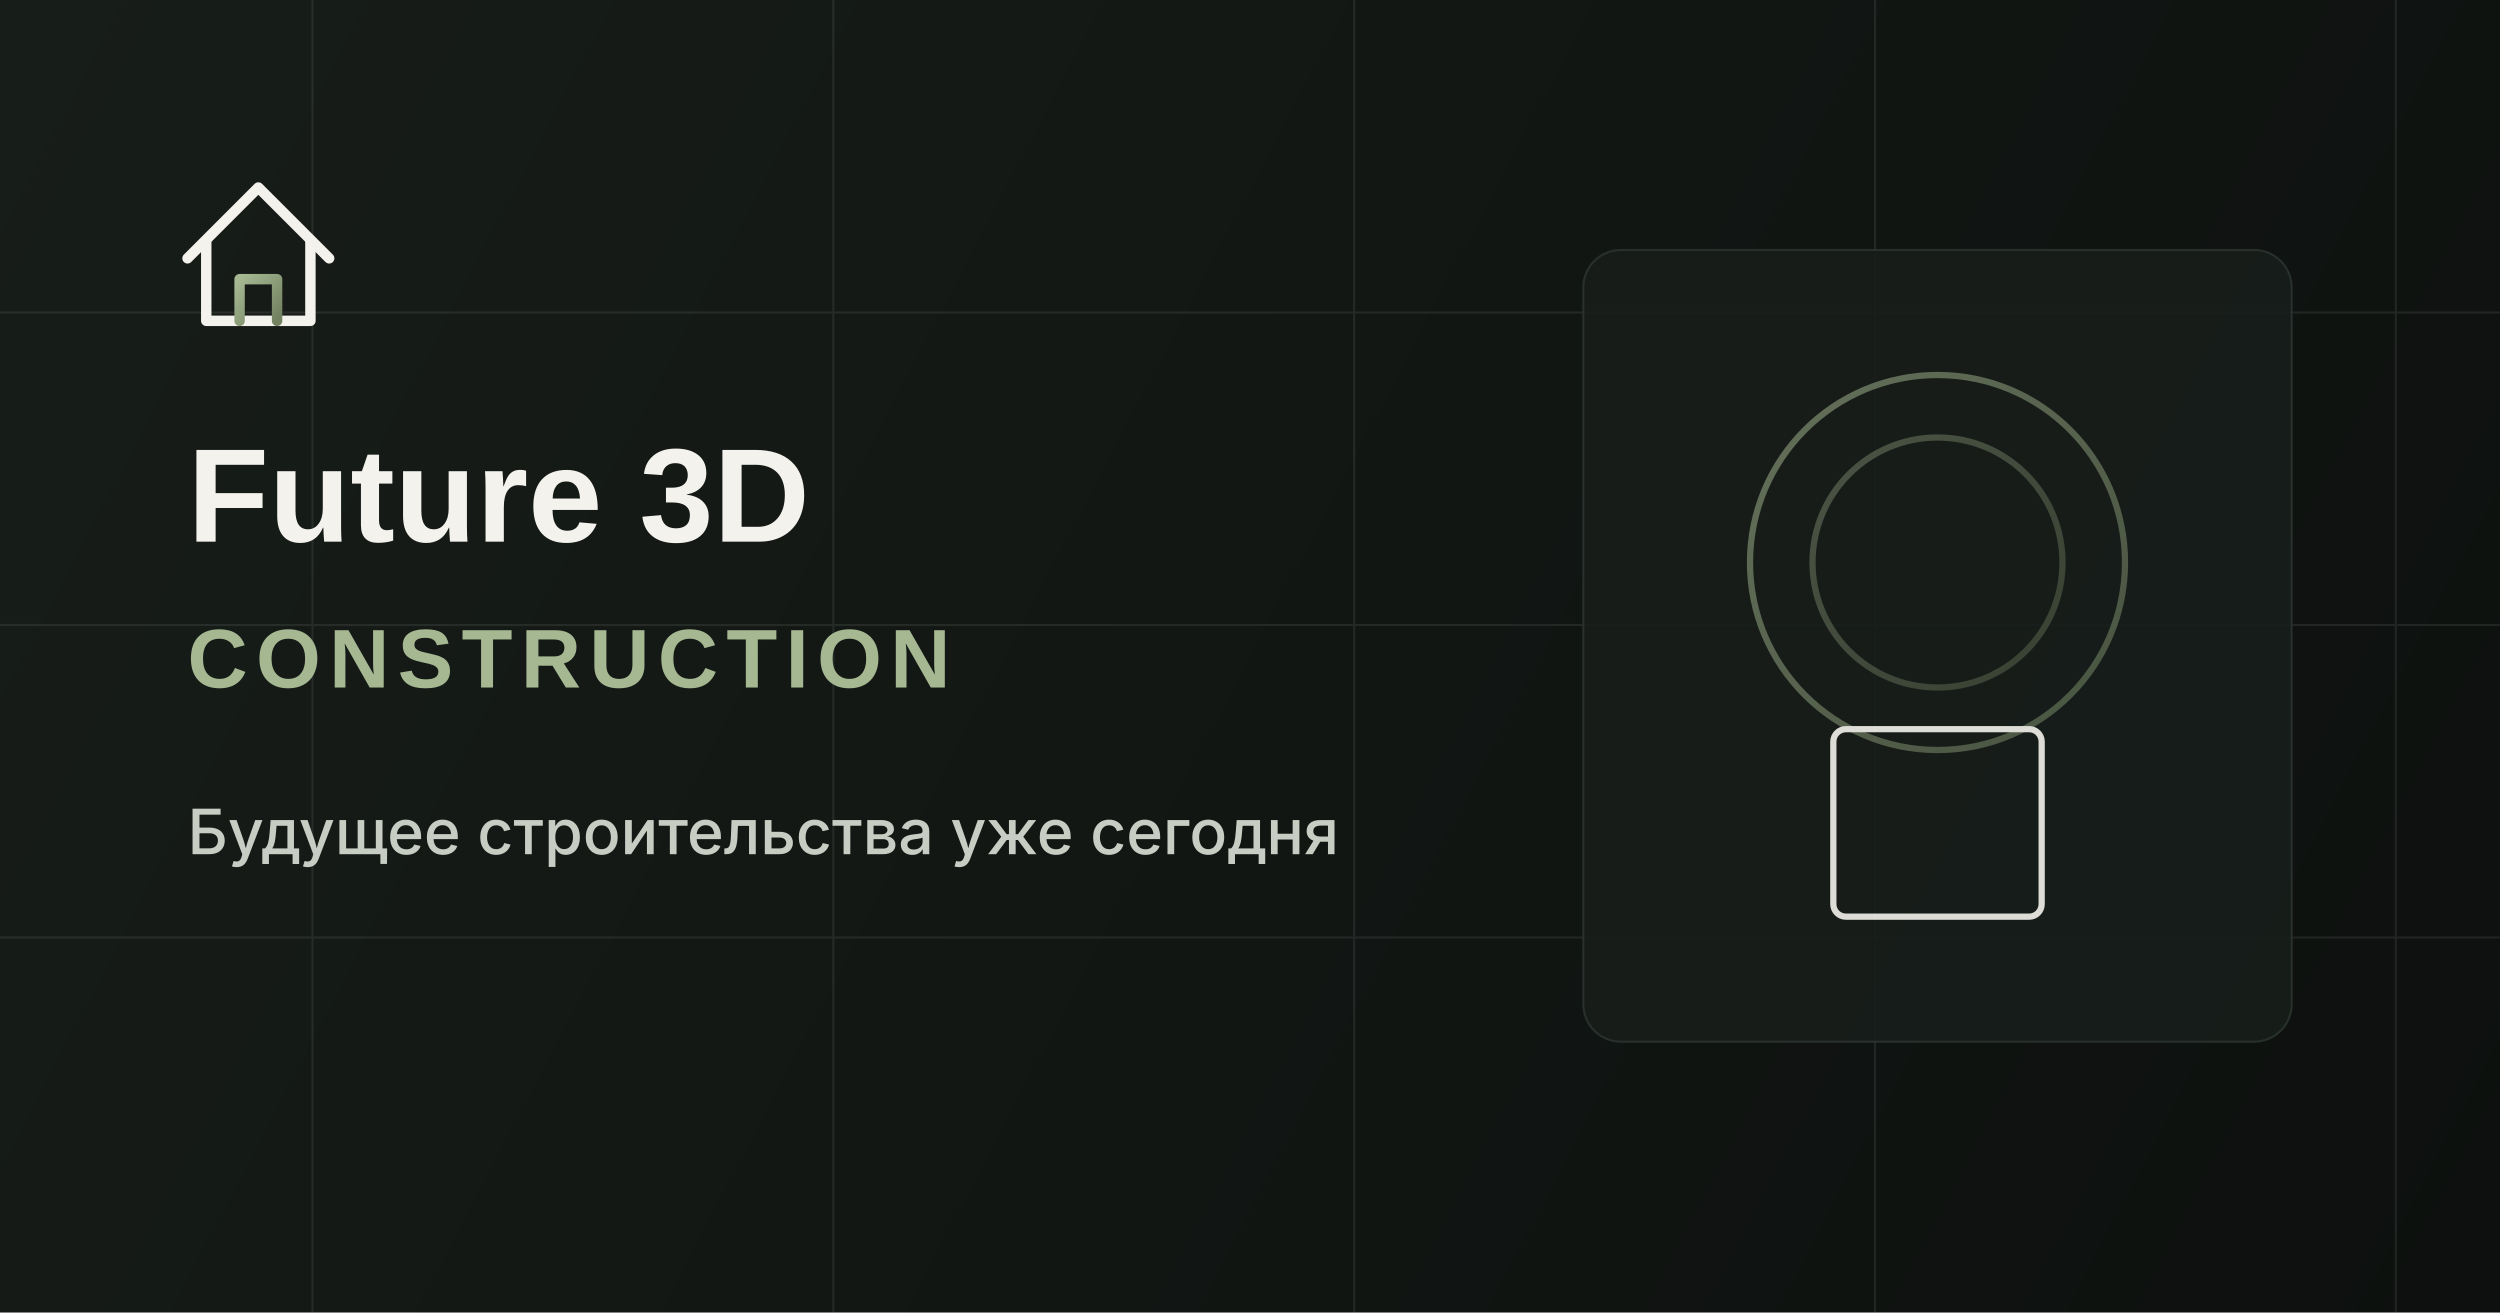
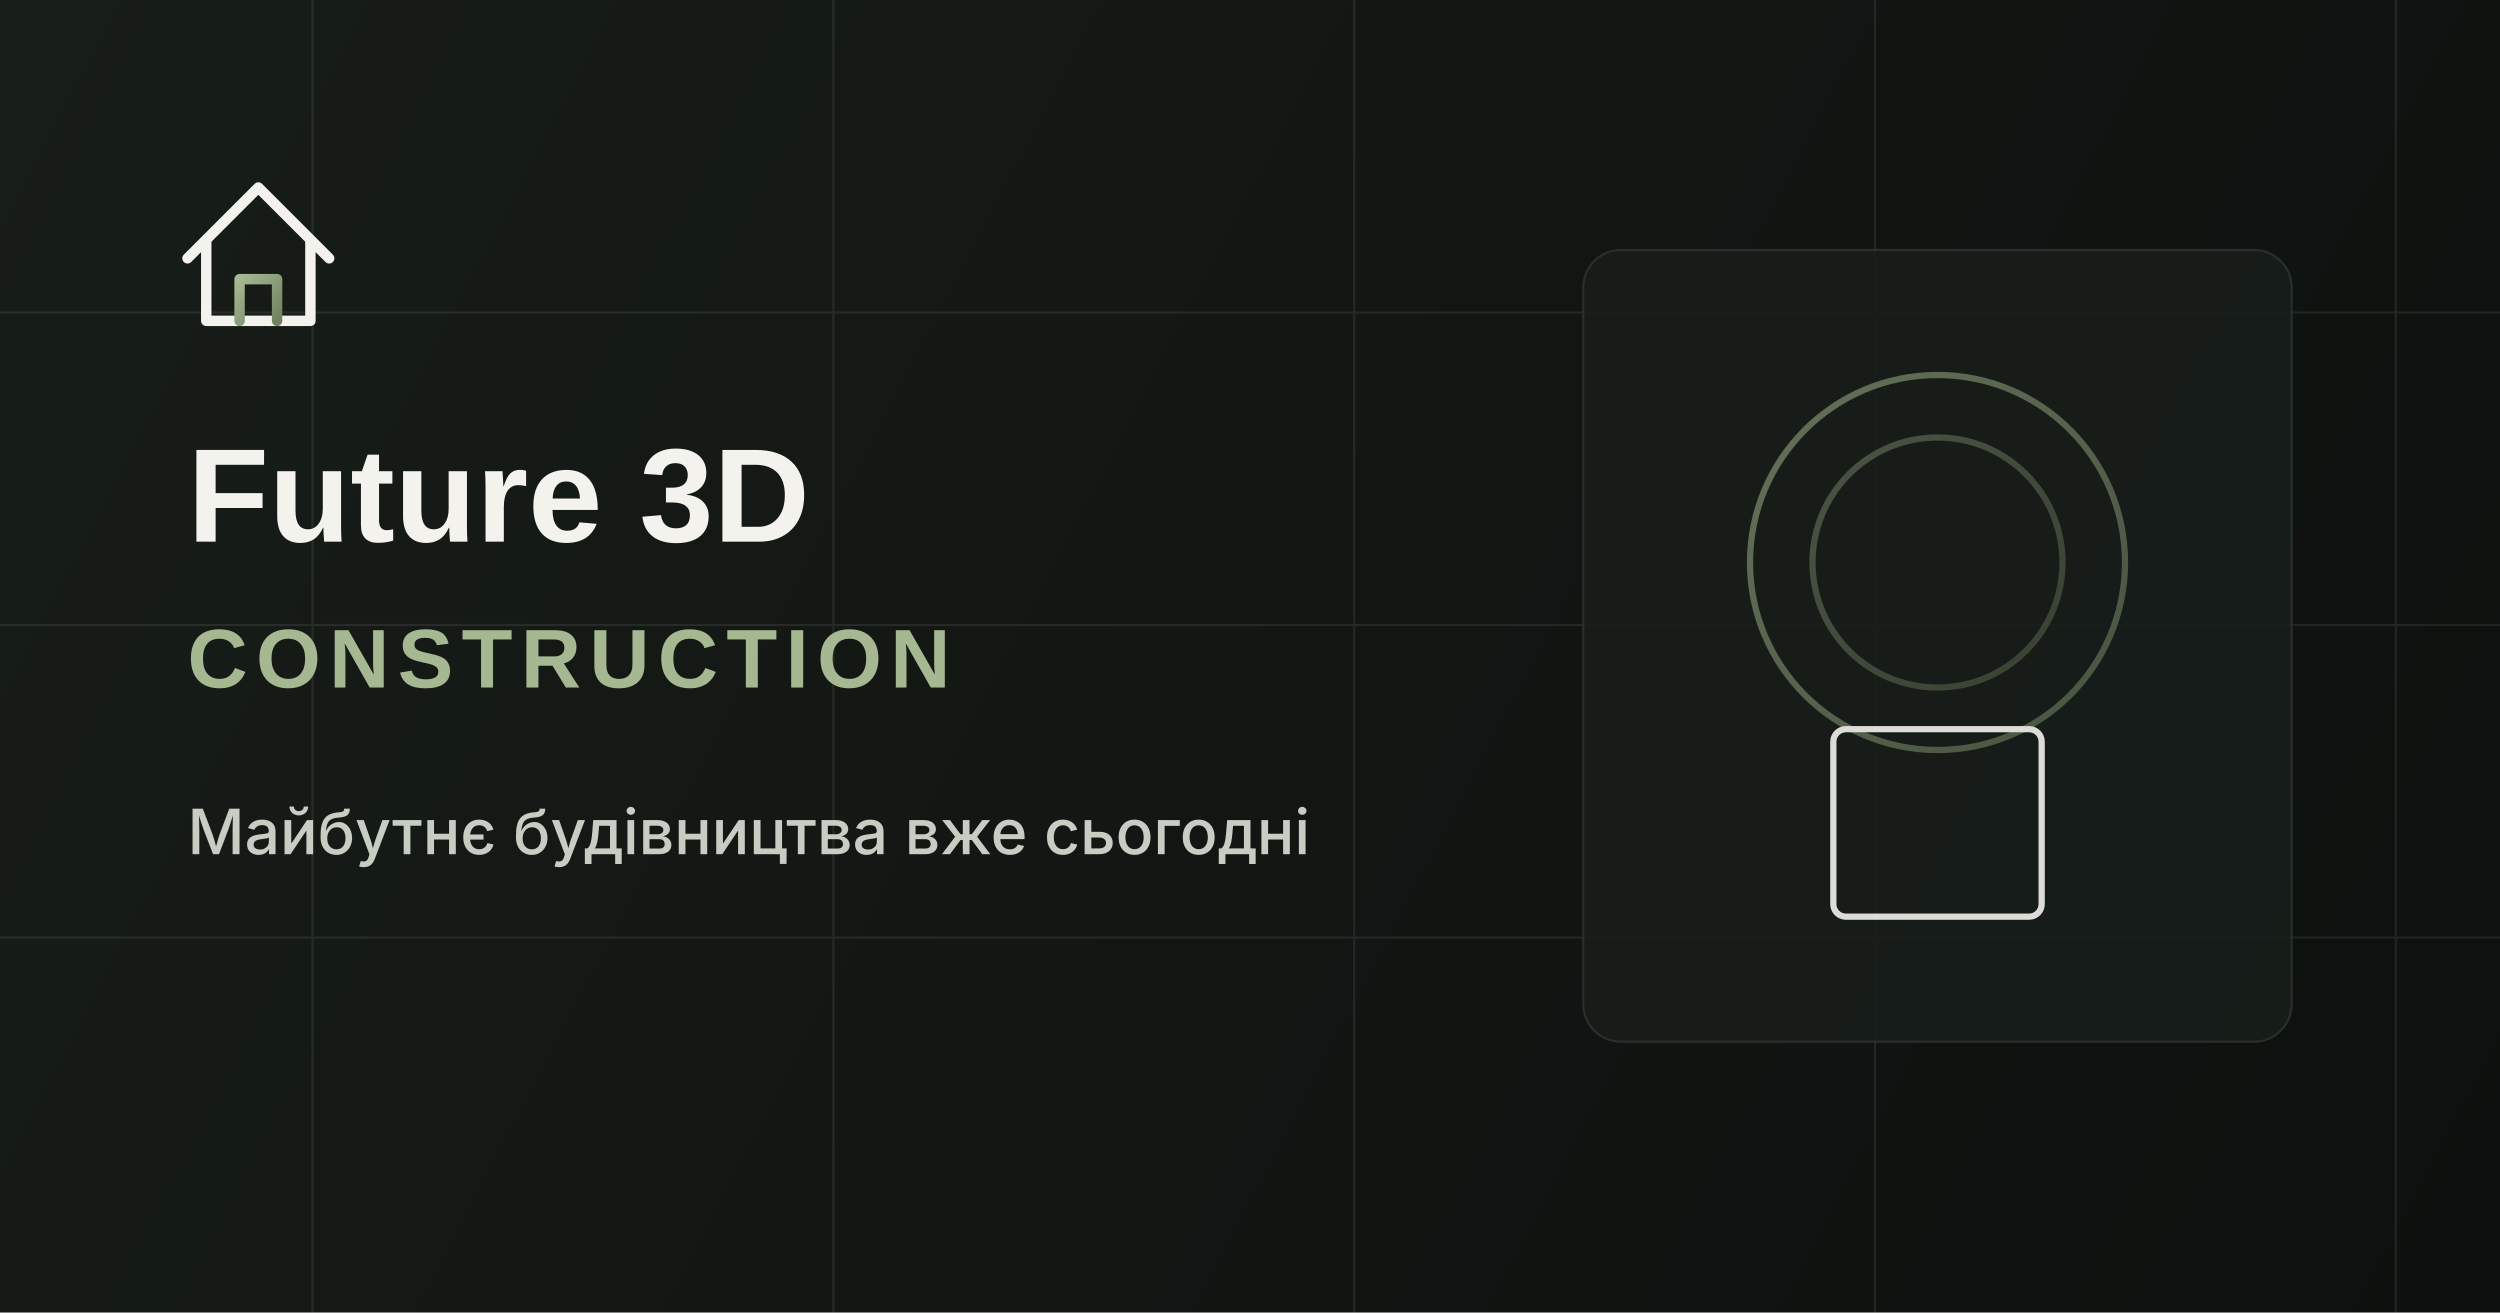
<svg xmlns="http://www.w3.org/2000/svg" width="1200" height="630" viewBox="0 0 1200 630">
  <defs>
    <linearGradient id="bg" x1="0" y1="0" x2="1200" y2="630" gradientUnits="userSpaceOnUse">
      <stop offset="0" stop-color="#171d19" />
      <stop offset="1" stop-color="#0d100e" />
    </linearGradient>
    <linearGradient id="accent" x1="0" y1="0" x2="1" y2="1">
      <stop offset="0" stop-color="#a6b892" />
      <stop offset="1" stop-color="#728261" />
    </linearGradient>
  </defs>
  <rect width="1200" height="630" fill="url(#bg)" />
  <g opacity="0.08" stroke="#ffffff" stroke-width="1">
    <path d="M0 150H1200M0 300H1200M0 450H1200M150 0V630M400 0V630M650 0V630M900 0V630M1150 0V630" />
  </g>
  <g transform="translate(90,90)">
    <path d="M0 34L34 0L68 34" stroke="#f4f2ec" stroke-width="5" stroke-linecap="round" stroke-linejoin="round" fill="none" />
    <path d="M9 26V64H59V26" stroke="#f4f2ec" stroke-width="5" stroke-linecap="round" stroke-linejoin="round" fill="none" />
    <path d="M25 64V44H43V64" stroke="url(#accent)" stroke-width="5" stroke-linecap="round" stroke-linejoin="round" fill="none" />
  </g>
  <text x="90" y="260" font-family="Manrope, Arial, sans-serif" font-weight="800" font-size="64" fill="#f4f2ec">Future 3D</text>
  <text x="90" y="330" font-family="Manrope, Arial, sans-serif" font-weight="700" font-size="40" fill="#a6b892" letter-spacing="4">CONSTRUCTION</text>
-   <text x="90" y="410" font-family="Inter, Arial, sans-serif" font-weight="500" font-size="30" fill="#c7cdc3">Будущее строительства уже сегодня</text>
+   <text x="90" y="410" font-family="Inter, Arial, sans-serif" font-weight="500" font-size="30" fill="#c7cdc3">Майбутнє будівництва вже сьогодні</text>
  <g transform="translate(760,120)" opacity="0.9">
    <rect x="0" y="0" width="340" height="380" rx="18" fill="#171d19" stroke="#2b332e" />
    <circle cx="170" cy="150" r="90" fill="none" stroke="url(#accent)" stroke-width="3" opacity="0.6" />
    <circle cx="170" cy="150" r="60" fill="none" stroke="url(#accent)" stroke-width="3" opacity="0.4" />
    <rect x="120" y="230" width="100" height="90" rx="6" fill="none" stroke="#f4f2ec" stroke-width="3" />
  </g>
</svg>
